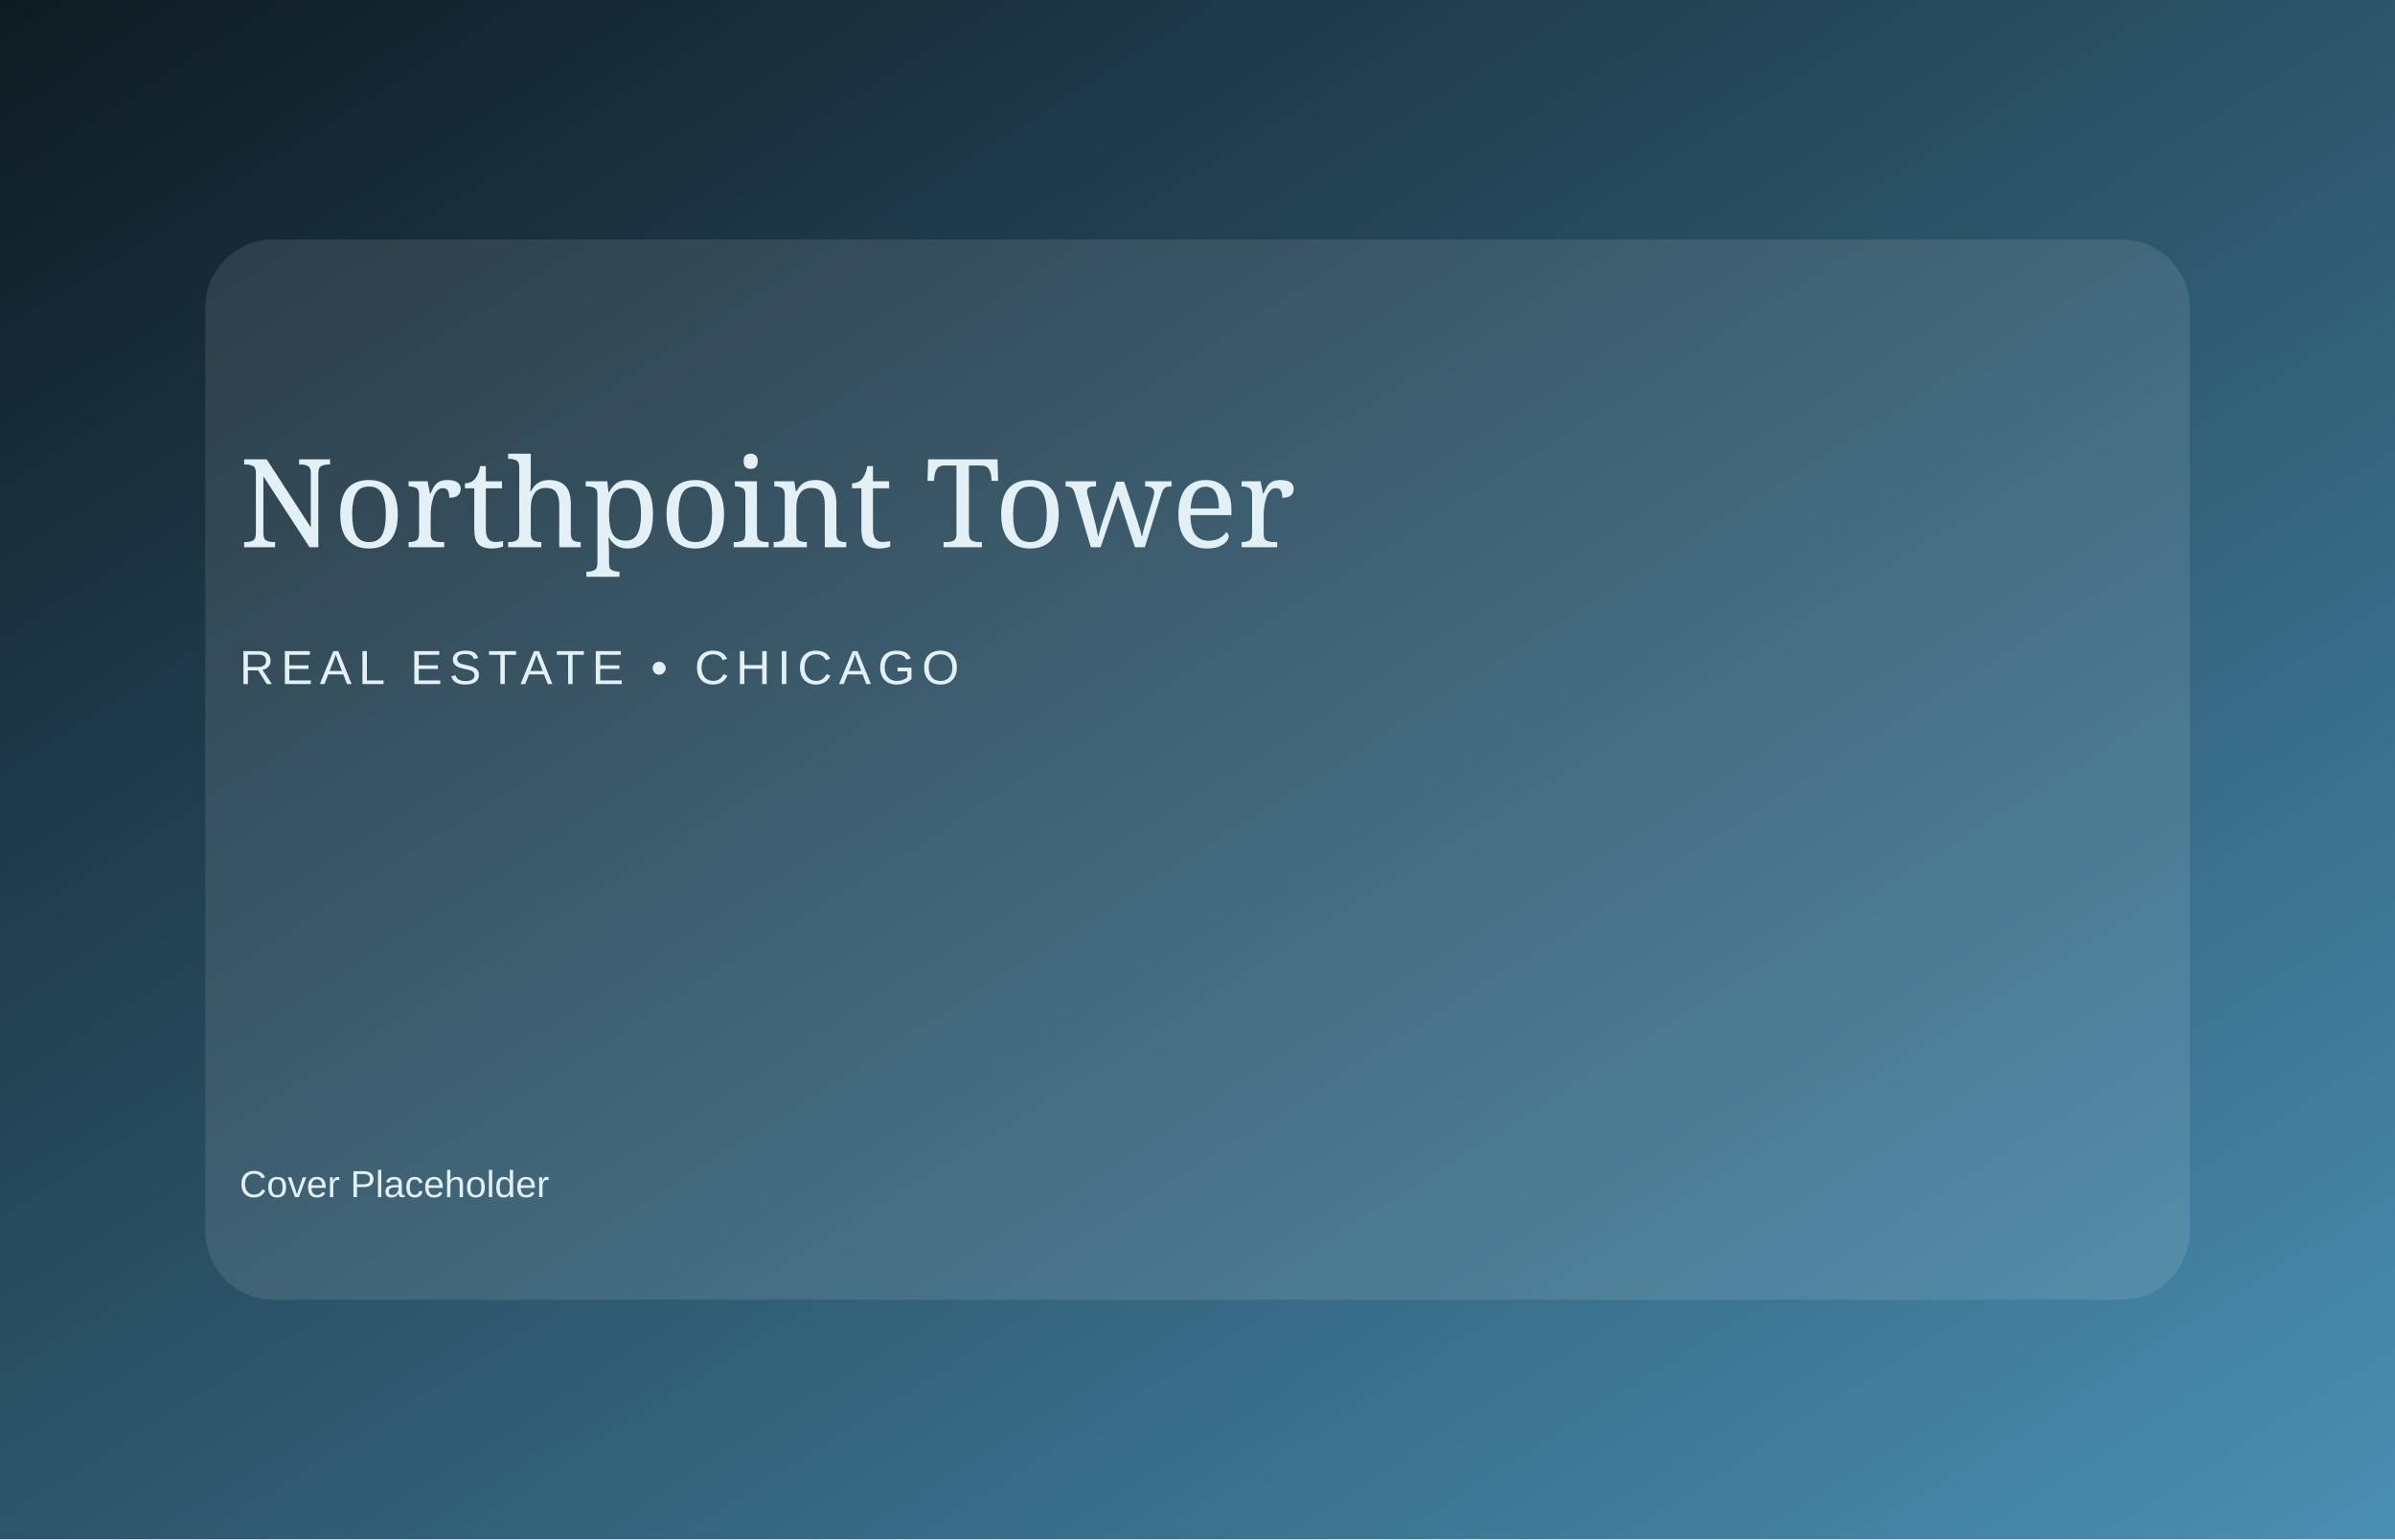
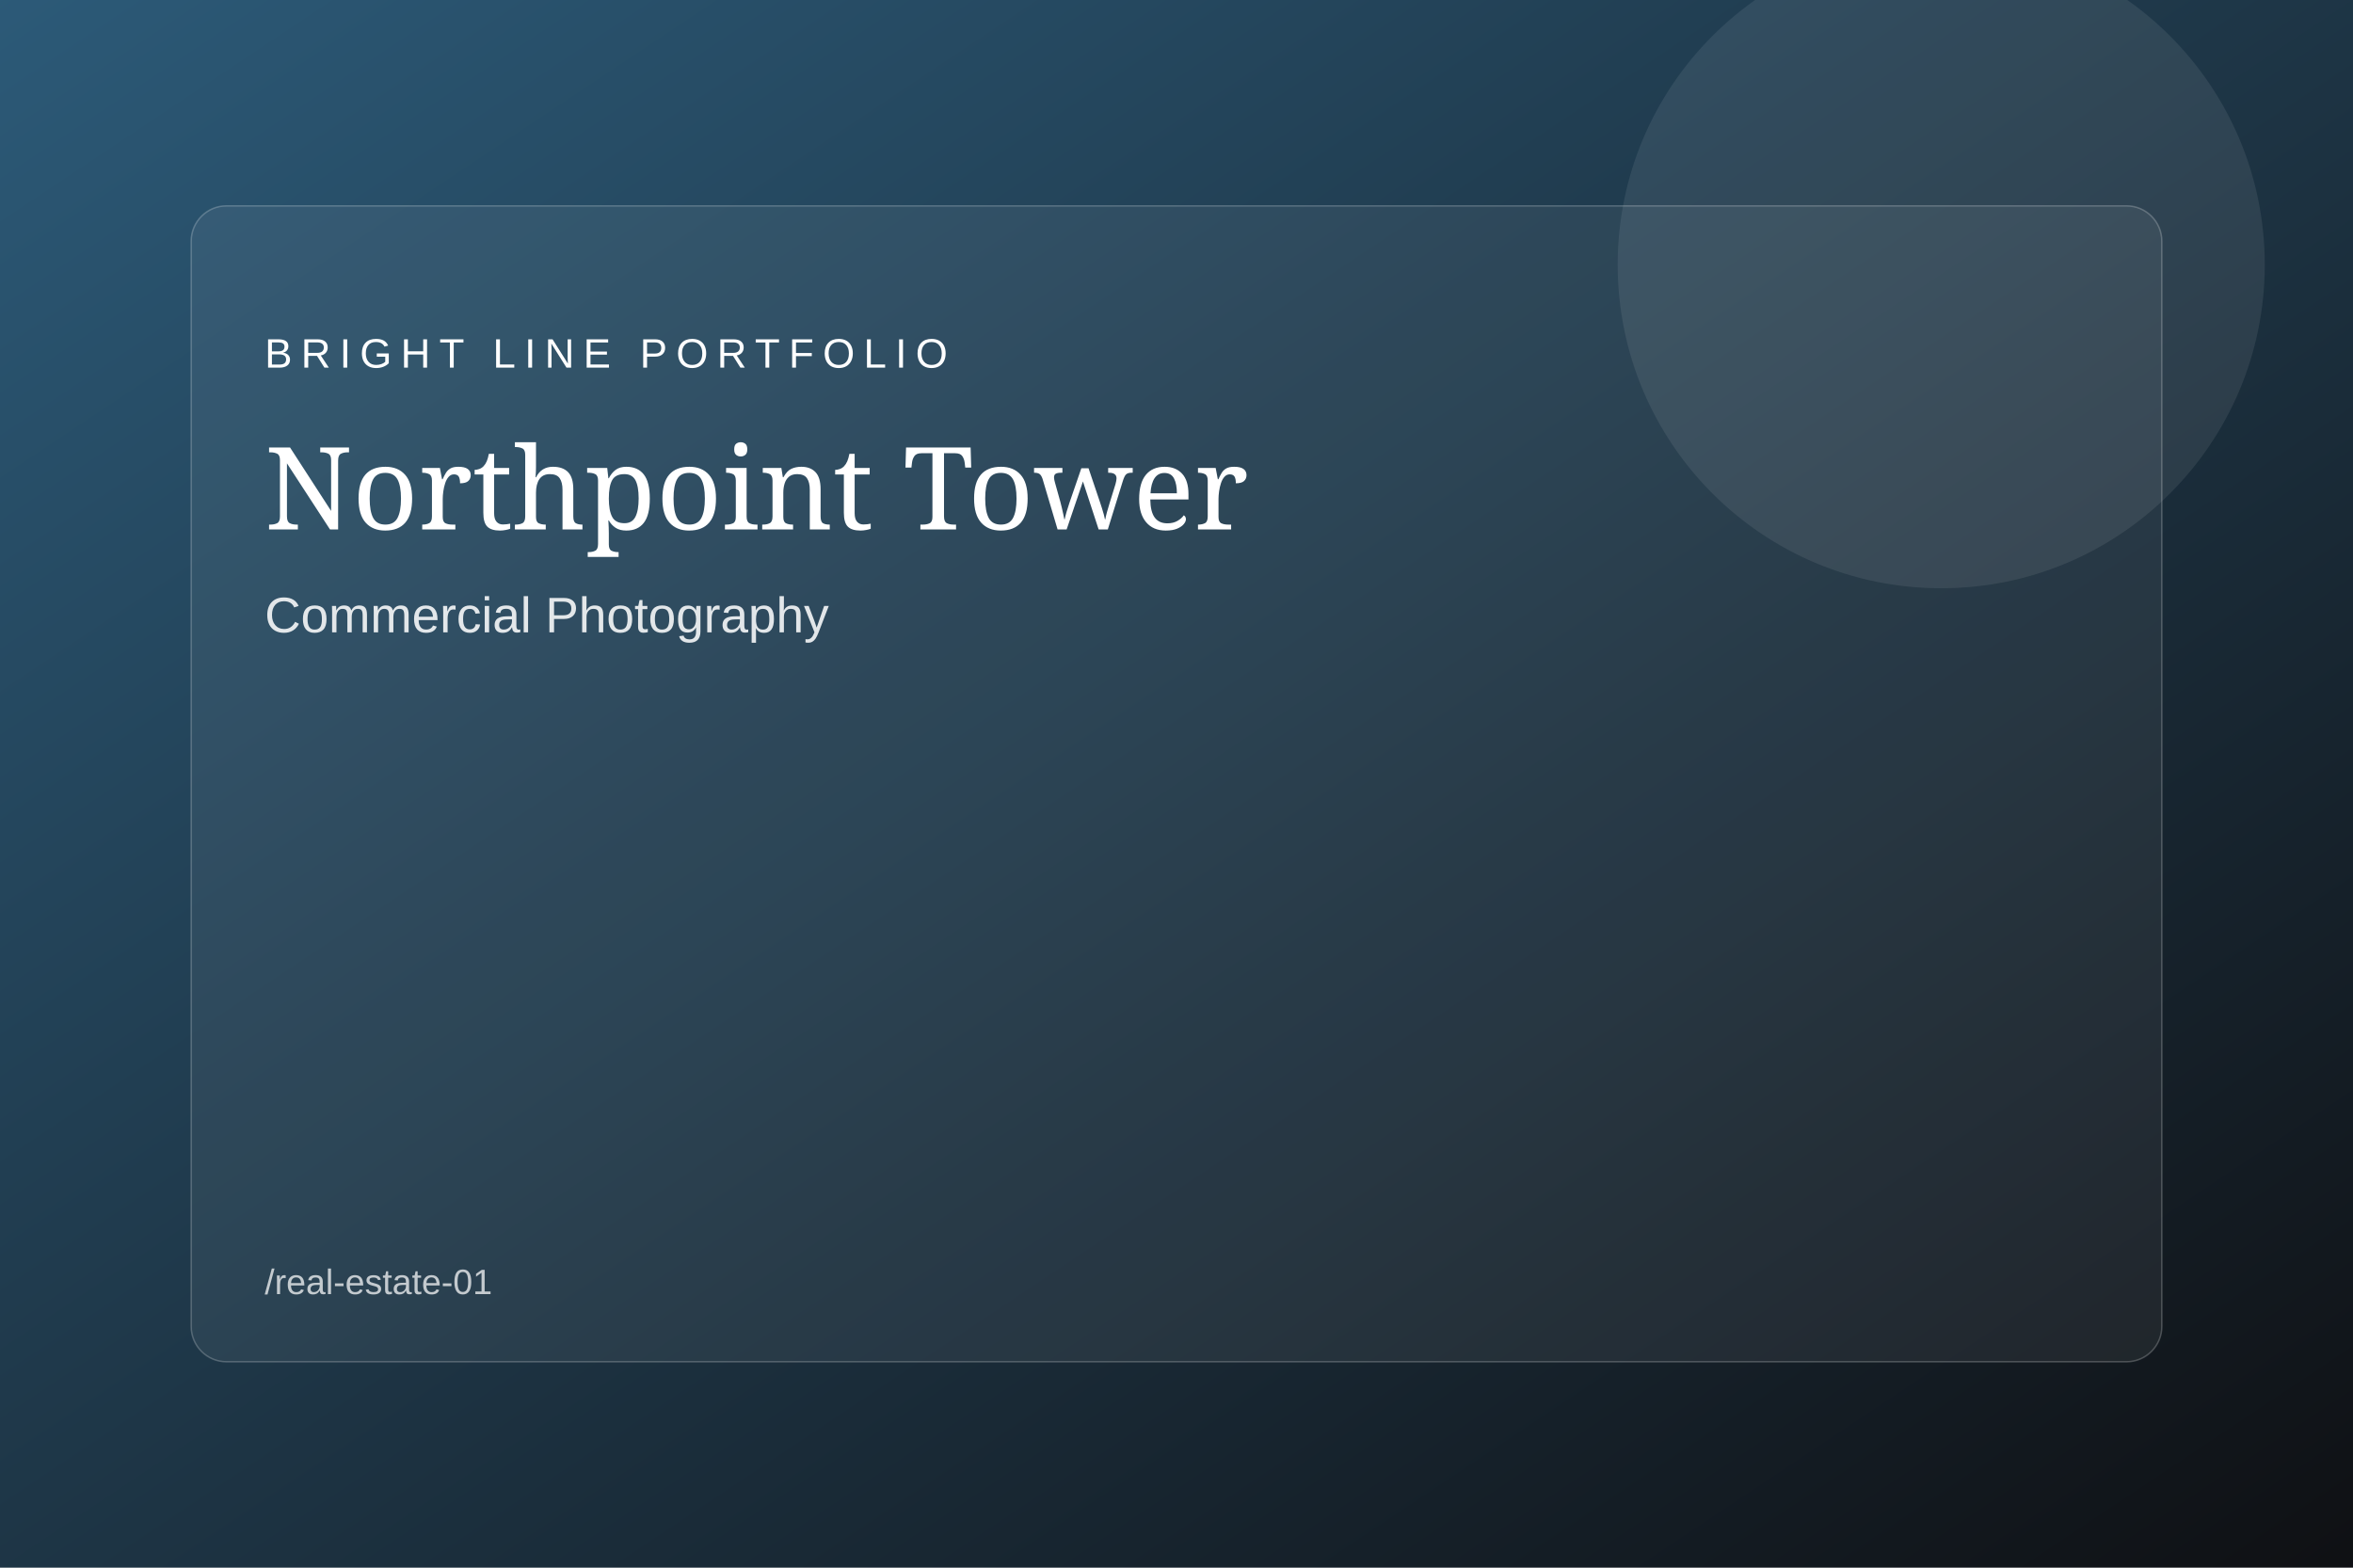
- <svg xmlns="http://www.w3.org/2000/svg" width="1400" height="900" viewBox="0 0 1400 900" fill="none">
+ <svg xmlns="http://www.w3.org/2000/svg" width="1600" height="1066" viewBox="0 0 1600 1066" role="img" aria-label="Northpoint Tower">
  <defs>
-     <linearGradient id="g" x1="0" y1="0" x2="1" y2="1">
-       <stop offset="0%" stop-color="#0E1A22" />
-       <stop offset="100%" stop-color="#4A8FB2" />
+     <linearGradient id="bg" x1="0" y1="0" x2="1" y2="1">
+       <stop offset="0%" stop-color="#2c5a78" />
+       <stop offset="100%" stop-color="#0f1013" />
    </linearGradient>
  </defs>
-   <rect width="1400" height="900" fill="url(#g)" />
-   <rect x="120" y="140" width="1160" height="620" rx="40" fill="white" fill-opacity="0.1" />
-   <text x="140" y="320" fill="#E3F0F6" font-family="Georgia, serif" font-size="72">Northpoint Tower</text>
-   <text x="140" y="400" fill="#E3F0F6" font-family="Arial, sans-serif" font-size="28" letter-spacing="4">REAL ESTATE • CHICAGO</text>
-   <text x="140" y="700" fill="#E3F0F6" font-family="Arial, sans-serif" font-size="22">Cover Placeholder</text>
+   <rect width="1600" height="1066" fill="url(#bg)" />
+   <circle cx="1320" cy="180" r="220" fill="rgba(255,255,255,0.08)" />
+   <rect x="130" y="140" width="1340" height="786" rx="24" fill="rgba(255,255,255,0.06)" stroke="rgba(255,255,255,0.22)" />
+   <text x="180" y="250" fill="#ffffff" font-family="Arial, Helvetica, sans-serif" font-size="28" letter-spacing="6">BRIGHT LINE PORTFOLIO</text>
+   <text x="180" y="360" fill="#ffffff" font-family="Georgia, serif" font-size="78">Northpoint Tower</text>
+   <text x="180" y="430" fill="rgba(255,255,255,0.86)" font-family="Arial, Helvetica, sans-serif" font-size="34">Commercial Photography</text>
+   <text x="180" y="880" fill="rgba(255,255,255,0.72)" font-family="Arial, Helvetica, sans-serif" font-size="24">/real-estate-01</text>
</svg>
